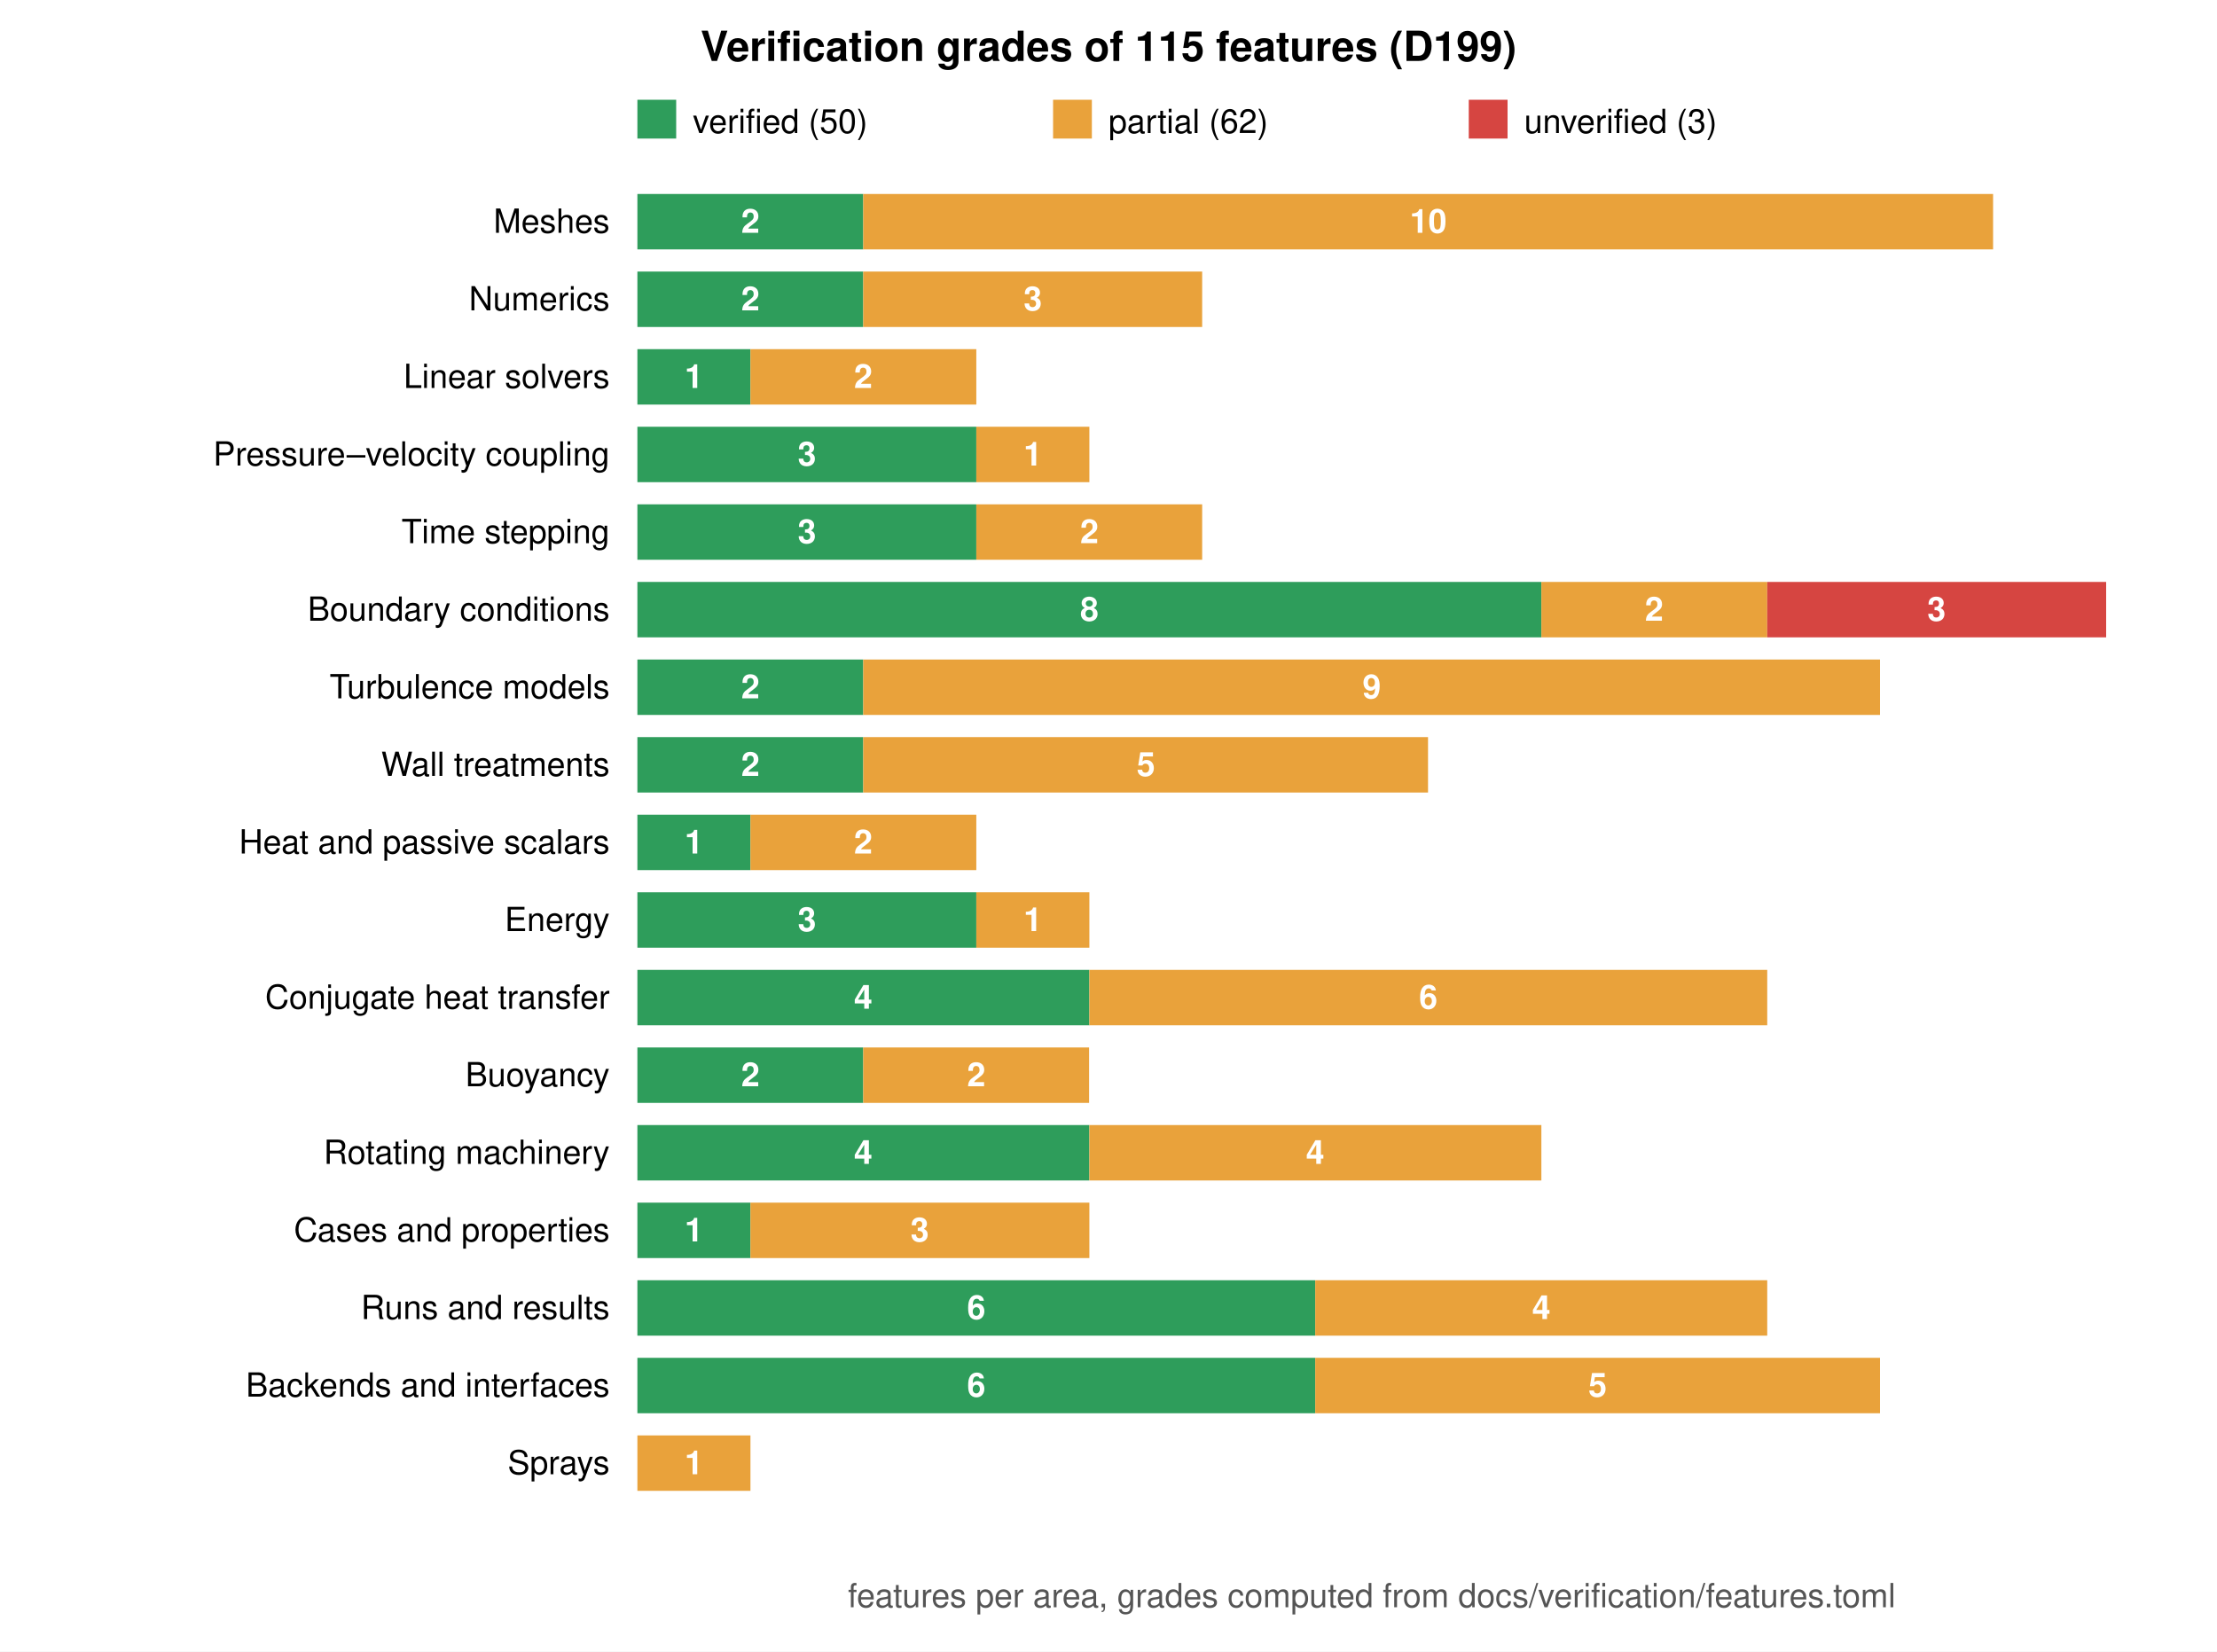
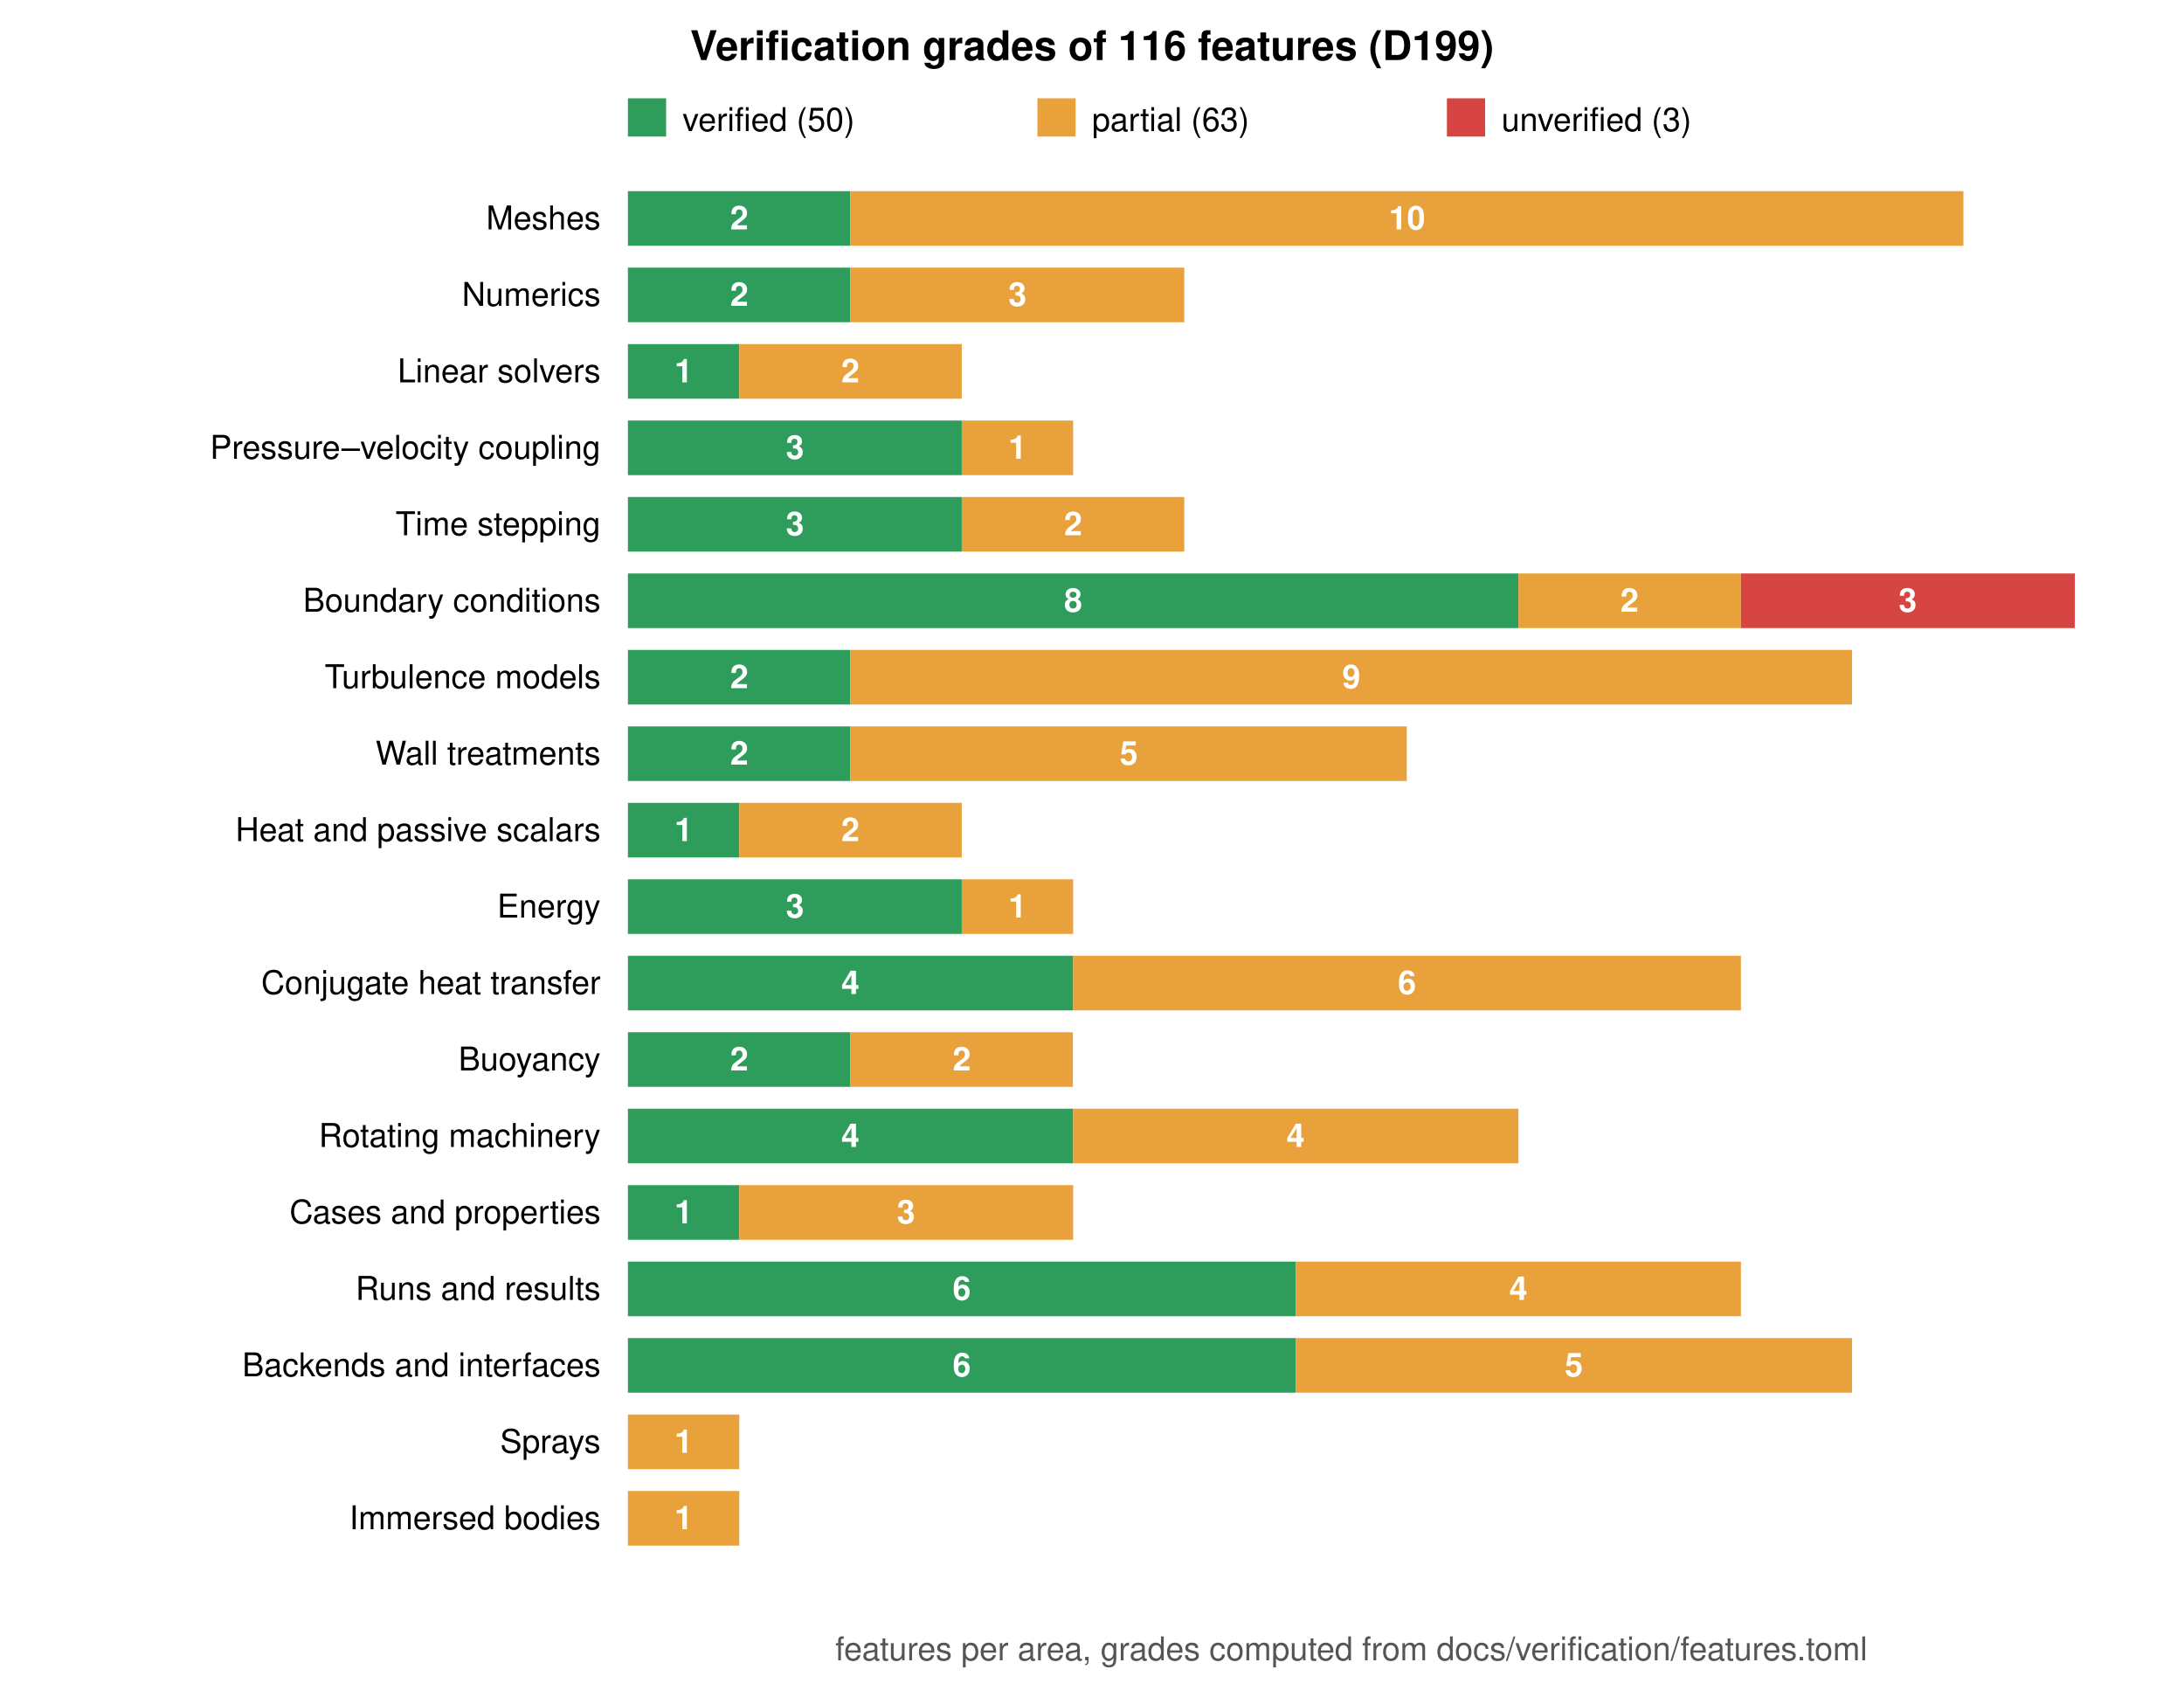
- <svg xmlns="http://www.w3.org/2000/svg" viewBox="0 0 800 596" width="800" height="596" font-family="Helvetica, Arial, sans-serif" font-size="12">
-   <rect width="800" height="596" fill="white" />
-   <text x="400.0" y="22" text-anchor="middle" font-size="15" font-weight="bold">Verification grades of 115 features (D199)</text>
+ <svg xmlns="http://www.w3.org/2000/svg" viewBox="0 0 800 624" width="800" height="624" font-family="Helvetica, Arial, sans-serif" font-size="12">
+   <rect width="800" height="624" fill="white" />
+   <text x="400.0" y="22" text-anchor="middle" font-size="15" font-weight="bold">Verification grades of 116 features (D199)</text>
  <rect x="230" y="36" width="14" height="14" fill="#2e9d5b" />
  <text x="250" y="48">verified (50)</text>
  <rect x="380" y="36" width="14" height="14" fill="#e9a23b" />
-   <text x="400" y="48">partial (62)</text>
+   <text x="400" y="48">partial (63)</text>
  <rect x="530" y="36" width="14" height="14" fill="#d64541" />
  <text x="550" y="48">unverified (3)</text>
  <text x="220" y="84.0" text-anchor="end">Meshes</text>
  <rect x="230.0" y="70" width="81.5" height="20" fill="#2e9d5b" />
  <text x="270.8" y="84.0" text-anchor="middle" fill="white" font-weight="bold">2</text>
  <rect x="311.5" y="70" width="407.7" height="20" fill="#e9a23b" />
  <text x="515.4" y="84.0" text-anchor="middle" fill="white" font-weight="bold">10</text>
  <text x="220" y="112.0" text-anchor="end">Numerics</text>
  <rect x="230.0" y="98" width="81.5" height="20" fill="#2e9d5b" />
  <text x="270.8" y="112.0" text-anchor="middle" fill="white" font-weight="bold">2</text>
  <rect x="311.5" y="98" width="122.3" height="20" fill="#e9a23b" />
  <text x="372.7" y="112.0" text-anchor="middle" fill="white" font-weight="bold">3</text>
  <text x="220" y="140.0" text-anchor="end">Linear solvers</text>
  <rect x="230.0" y="126" width="40.8" height="20" fill="#2e9d5b" />
  <text x="250.4" y="140.0" text-anchor="middle" fill="white" font-weight="bold">1</text>
  <rect x="270.8" y="126" width="81.5" height="20" fill="#e9a23b" />
  <text x="311.5" y="140.0" text-anchor="middle" fill="white" font-weight="bold">2</text>
  <text x="220" y="168.0" text-anchor="end">Pressure–velocity coupling</text>
  <rect x="230.0" y="154" width="122.3" height="20" fill="#2e9d5b" />
  <text x="291.2" y="168.0" text-anchor="middle" fill="white" font-weight="bold">3</text>
  <rect x="352.3" y="154" width="40.8" height="20" fill="#e9a23b" />
  <text x="372.7" y="168.0" text-anchor="middle" fill="white" font-weight="bold">1</text>
  <text x="220" y="196.0" text-anchor="end">Time stepping</text>
  <rect x="230.0" y="182" width="122.3" height="20" fill="#2e9d5b" />
  <text x="291.2" y="196.0" text-anchor="middle" fill="white" font-weight="bold">3</text>
  <rect x="352.3" y="182" width="81.5" height="20" fill="#e9a23b" />
  <text x="393.1" y="196.0" text-anchor="middle" fill="white" font-weight="bold">2</text>
  <text x="220" y="224.0" text-anchor="end">Boundary conditions</text>
  <rect x="230.0" y="210" width="326.2" height="20" fill="#2e9d5b" />
  <text x="393.1" y="224.0" text-anchor="middle" fill="white" font-weight="bold">8</text>
  <rect x="556.2" y="210" width="81.5" height="20" fill="#e9a23b" />
  <text x="596.9" y="224.0" text-anchor="middle" fill="white" font-weight="bold">2</text>
  <rect x="637.7" y="210" width="122.3" height="20" fill="#d64541" />
  <text x="698.8" y="224.0" text-anchor="middle" fill="white" font-weight="bold">3</text>
  <text x="220" y="252.0" text-anchor="end">Turbulence models</text>
  <rect x="230.0" y="238" width="81.5" height="20" fill="#2e9d5b" />
  <text x="270.8" y="252.0" text-anchor="middle" fill="white" font-weight="bold">2</text>
  <rect x="311.5" y="238" width="366.9" height="20" fill="#e9a23b" />
  <text x="495.0" y="252.0" text-anchor="middle" fill="white" font-weight="bold">9</text>
  <text x="220" y="280.0" text-anchor="end">Wall treatments</text>
  <rect x="230.0" y="266" width="81.5" height="20" fill="#2e9d5b" />
  <text x="270.8" y="280.0" text-anchor="middle" fill="white" font-weight="bold">2</text>
  <rect x="311.5" y="266" width="203.8" height="20" fill="#e9a23b" />
  <text x="413.5" y="280.0" text-anchor="middle" fill="white" font-weight="bold">5</text>
  <text x="220" y="308.0" text-anchor="end">Heat and passive scalars</text>
  <rect x="230.0" y="294" width="40.8" height="20" fill="#2e9d5b" />
  <text x="250.4" y="308.0" text-anchor="middle" fill="white" font-weight="bold">1</text>
  <rect x="270.8" y="294" width="81.5" height="20" fill="#e9a23b" />
  <text x="311.5" y="308.0" text-anchor="middle" fill="white" font-weight="bold">2</text>
  <text x="220" y="336.0" text-anchor="end">Energy</text>
  <rect x="230.0" y="322" width="122.3" height="20" fill="#2e9d5b" />
  <text x="291.2" y="336.0" text-anchor="middle" fill="white" font-weight="bold">3</text>
  <rect x="352.3" y="322" width="40.8" height="20" fill="#e9a23b" />
  <text x="372.7" y="336.0" text-anchor="middle" fill="white" font-weight="bold">1</text>
  <text x="220" y="364.0" text-anchor="end">Conjugate heat transfer</text>
  <rect x="230.0" y="350" width="163.1" height="20" fill="#2e9d5b" />
  <text x="311.5" y="364.0" text-anchor="middle" fill="white" font-weight="bold">4</text>
  <rect x="393.1" y="350" width="244.6" height="20" fill="#e9a23b" />
  <text x="515.4" y="364.0" text-anchor="middle" fill="white" font-weight="bold">6</text>
  <text x="220" y="392.0" text-anchor="end">Buoyancy</text>
  <rect x="230.0" y="378" width="81.5" height="20" fill="#2e9d5b" />
  <text x="270.8" y="392.0" text-anchor="middle" fill="white" font-weight="bold">2</text>
  <rect x="311.5" y="378" width="81.5" height="20" fill="#e9a23b" />
  <text x="352.3" y="392.0" text-anchor="middle" fill="white" font-weight="bold">2</text>
  <text x="220" y="420.0" text-anchor="end">Rotating machinery</text>
  <rect x="230.0" y="406" width="163.1" height="20" fill="#2e9d5b" />
  <text x="311.5" y="420.0" text-anchor="middle" fill="white" font-weight="bold">4</text>
  <rect x="393.1" y="406" width="163.1" height="20" fill="#e9a23b" />
  <text x="474.6" y="420.0" text-anchor="middle" fill="white" font-weight="bold">4</text>
  <text x="220" y="448.0" text-anchor="end">Cases and properties</text>
  <rect x="230.0" y="434" width="40.8" height="20" fill="#2e9d5b" />
  <text x="250.4" y="448.0" text-anchor="middle" fill="white" font-weight="bold">1</text>
  <rect x="270.8" y="434" width="122.3" height="20" fill="#e9a23b" />
  <text x="331.9" y="448.0" text-anchor="middle" fill="white" font-weight="bold">3</text>
  <text x="220" y="476.0" text-anchor="end">Runs and results</text>
  <rect x="230.0" y="462" width="244.6" height="20" fill="#2e9d5b" />
  <text x="352.3" y="476.0" text-anchor="middle" fill="white" font-weight="bold">6</text>
  <rect x="474.6" y="462" width="163.1" height="20" fill="#e9a23b" />
  <text x="556.2" y="476.0" text-anchor="middle" fill="white" font-weight="bold">4</text>
  <text x="220" y="504.0" text-anchor="end">Backends and interfaces</text>
  <rect x="230.0" y="490" width="244.6" height="20" fill="#2e9d5b" />
  <text x="352.3" y="504.0" text-anchor="middle" fill="white" font-weight="bold">6</text>
  <rect x="474.6" y="490" width="203.8" height="20" fill="#e9a23b" />
  <text x="576.5" y="504.0" text-anchor="middle" fill="white" font-weight="bold">5</text>
  <text x="220" y="532.0" text-anchor="end">Sprays</text>
  <rect x="230.0" y="518" width="40.8" height="20" fill="#e9a23b" />
  <text x="250.4" y="532.0" text-anchor="middle" fill="white" font-weight="bold">1</text>
-   <text x="495.0" y="580" text-anchor="middle" fill="#555">features per area, grades computed from docs/verification/features.toml</text>
+   <text x="220" y="560.0" text-anchor="end">Immersed bodies</text>
+   <rect x="230.0" y="546" width="40.8" height="20" fill="#e9a23b" />
+   <text x="250.4" y="560.0" text-anchor="middle" fill="white" font-weight="bold">1</text>
+   <text x="495.0" y="608" text-anchor="middle" fill="#555">features per area, grades computed from docs/verification/features.toml</text>
</svg>
